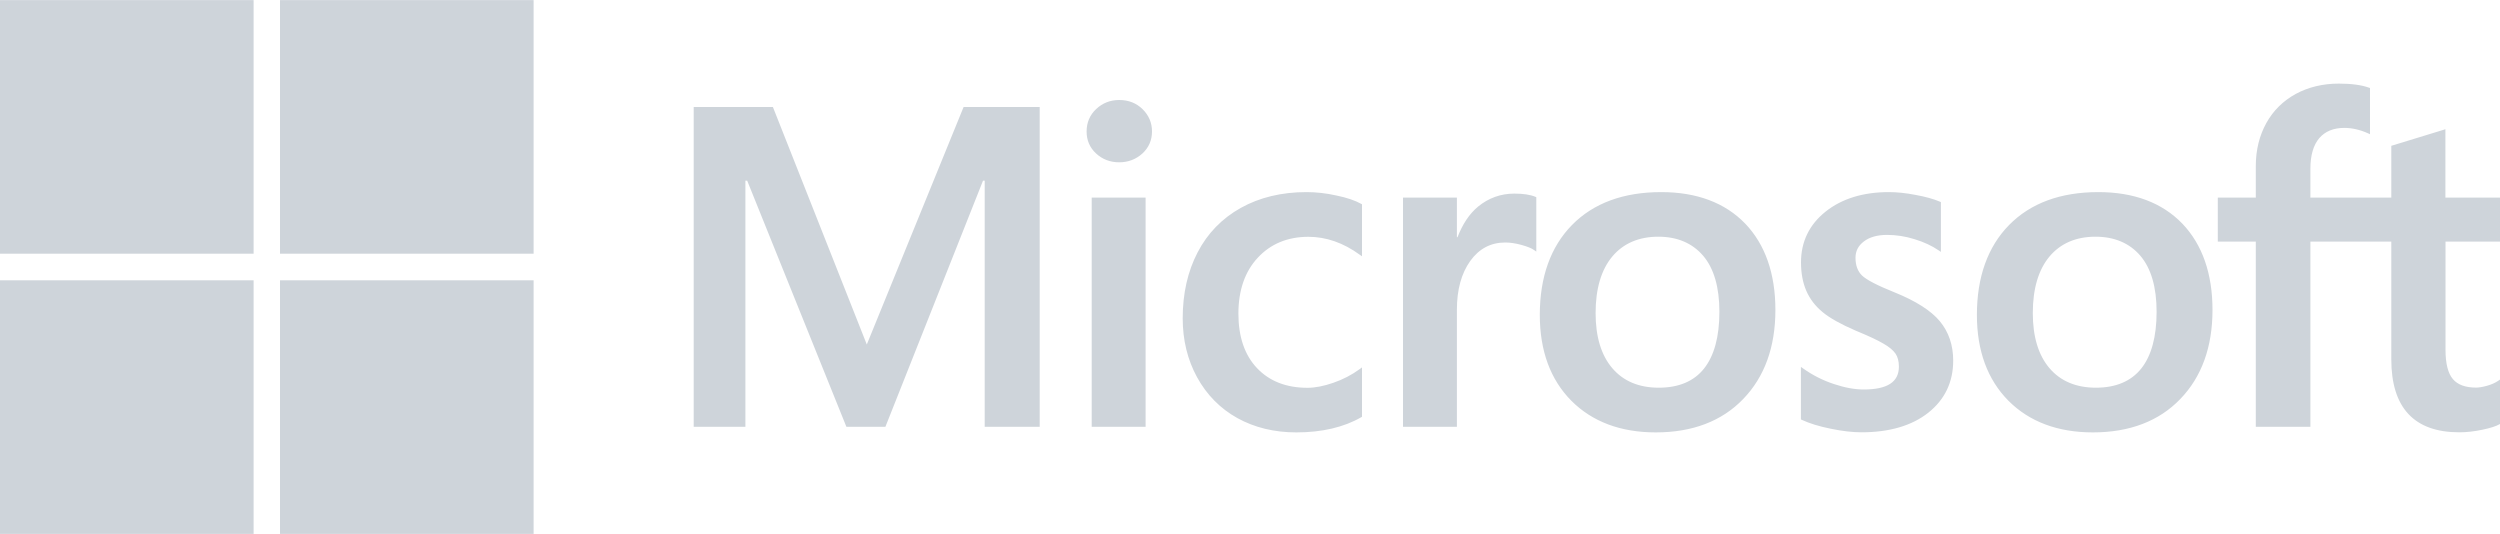
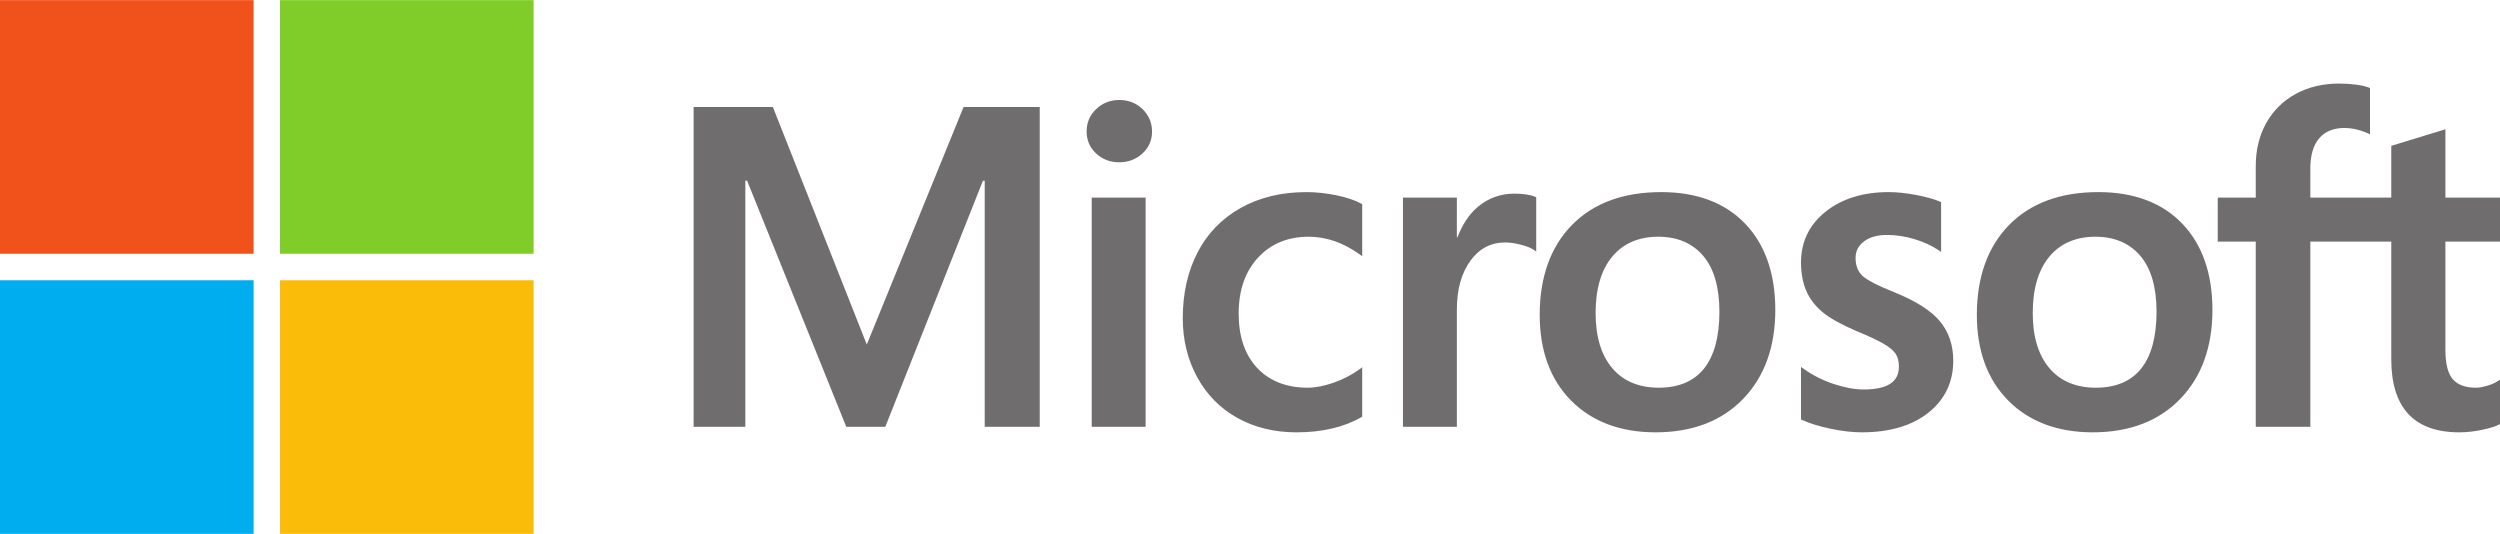
- <svg xmlns="http://www.w3.org/2000/svg" version="1.1" id="Layer_1" x="0px" y="0px" viewBox="0 0 2500 534" style="enable-background:new 0 0 2500 534;" xml:space="preserve">
-   <style type="text/css">
- 	.st0{fill:#CED4DA;}
- </style>
-   <path class="st0" d="M2500,241.6v-44h-54.6v-68.4l-1.8,0.6l-51.3,15.7l-1,0.3v51.8h-80.9v-28.9c0-13.4,3-23.7,8.9-30.6  c5.9-6.8,14.3-10.2,25-10.2c7.7,0,15.7,1.8,23.7,5.4l2,0.9V88l-0.9-0.3c-7.5-2.7-17.7-4.1-30.3-4.1c-15.9,0-30.4,3.5-43,10.3  c-12.6,6.9-22.6,16.7-29.5,29.2c-6.9,12.5-10.5,26.9-10.5,42.8v31.7h-38v44h38v185.2h54.6V241.6h80.9v117.7c0,48.5,22.9,73,68,73  c7.4,0,15.2-0.9,23.2-2.6c8.1-1.7,13.6-3.5,16.9-5.4l0.7-0.4v-44.4l-2.2,1.5c-3,2-6.7,3.6-11,4.8c-4.3,1.2-8,1.8-10.8,1.8  c-10.6,0-18.4-2.8-23.2-8.5c-4.9-5.7-7.4-15.6-7.4-29.4V241.6H2500L2500,241.6z M2095.9,387.7c-19.8,0-35.4-6.6-46.4-19.5  c-11.1-13-16.7-31.5-16.7-55.1c0-24.3,5.6-43.3,16.7-56.6c11-13.1,26.5-19.8,46-19.8c18.9,0,34,6.4,44.8,19  c10.8,12.6,16.3,31.5,16.3,56.1c0,24.9-5.2,44-15.4,56.8C2131,381.3,2115.8,387.7,2095.9,387.7 M2098.3,192.1  c-37.8,0-67.8,11.1-89.2,32.9c-21.4,21.8-32.2,52.1-32.2,89.9c0,35.9,10.6,64.7,31.5,85.8c20.9,21,49.3,31.7,84.5,31.7  c36.6,0,66.1-11.2,87.4-33.4c21.4-22.1,32.2-52.1,32.2-89c0-36.4-10.2-65.5-30.2-86.4C2162.1,202.7,2133.9,192.1,2098.3,192.1   M1888.8,192.1c-25.7,0-47,6.6-63.2,19.5c-16.3,13-24.6,30.1-24.6,50.8c0,10.8,1.8,20.3,5.3,28.4c3.5,8.1,9,15.3,16.3,21.3  c7.2,6,18.4,12.2,33.2,18.6c12.4,5.1,21.7,9.4,27.6,12.9c5.8,3.3,9.8,6.7,12.1,10c2.2,3.2,3.4,7.6,3.4,13  c0,15.4-11.5,22.9-35.3,22.9c-8.8,0-18.8-1.8-29.8-5.5c-10.9-3.6-21.2-8.8-30.6-15.5l-2.3-1.6v52.5l0.8,0.4  c7.7,3.6,17.5,6.6,28.9,8.9c11.5,2.4,21.9,3.6,30.9,3.6c27.9,0,50.4-6.6,66.8-19.6c16.5-13.1,24.9-30.6,24.9-52.1  c0-15.4-4.5-28.7-13.4-39.4c-8.8-10.6-24.1-20.3-45.4-28.9c-17-6.8-27.9-12.5-32.4-16.8c-4.3-4.2-6.5-10.1-6.5-17.7  c0-6.7,2.7-12,8.3-16.3c5.6-4.3,13.4-6.6,23.2-6.6c9.1,0,18.4,1.4,27.6,4.3c9.2,2.8,17.4,6.6,24.1,11.2l2.2,1.5v-49.8l-0.9-0.4  c-6.3-2.7-14.5-5-24.5-6.8C1905.8,193,1896.7,192.1,1888.8,192.1 M1658.7,387.7c-19.8,0-35.4-6.6-46.4-19.5  c-11.1-13-16.7-31.5-16.7-55.1c0-24.3,5.6-43.3,16.7-56.6c11-13.1,26.5-19.8,46-19.8c18.9,0,34,6.4,44.8,19  c10.8,12.6,16.3,31.5,16.3,56.1c0,24.9-5.2,44-15.4,56.8C1693.9,381.3,1678.7,387.7,1658.7,387.7 M1661.2,192.1  c-37.8,0-67.8,11.1-89.2,32.9c-21.4,21.8-32.2,52.1-32.2,89.9c0,35.9,10.6,64.7,31.5,85.8c20.9,21,49.3,31.7,84.5,31.7  c36.6,0,66.1-11.2,87.4-33.4c21.4-22.1,32.2-52.1,32.2-89c0-36.4-10.2-65.5-30.2-86.4C1725,202.7,1696.7,192.1,1661.2,192.1   M1456.9,237.3v-39.7h-53.9v229.2h53.9V309.6c0-19.9,4.5-36.3,13.4-48.7c8.8-12.2,20.5-18.4,34.9-18.4c4.9,0,10.3,0.8,16.2,2.4  c5.8,1.6,10.1,3.3,12.6,5.1l2.3,1.6v-54.4l-0.9-0.4c-5-2.1-12.1-3.2-21.1-3.2c-13.5,0-25.7,4.4-36.1,12.9  c-9.1,7.5-15.7,17.9-20.7,30.7H1456.9z M1306.4,192.1c-24.7,0-46.8,5.3-65.6,15.8c-18.8,10.5-33.3,25.4-43.2,44.5  c-9.9,19-14.9,41.1-14.9,65.9c0,21.7,4.8,41.5,14.4,59c9.6,17.5,23.2,31.3,40.3,40.8c17.2,9.5,37,14.3,58.9,14.3  c25.6,0,47.5-5.1,65-15.2l0.7-0.4v-49.4l-2.3,1.7c-7.9,5.8-16.8,10.4-26.4,13.7c-9.5,3.3-18.2,5-25.8,5c-21.2,0-38.1-6.6-50.5-19.7  c-12.4-13.1-18.6-31.4-18.6-54.5c0-23.2,6.5-42.1,19.4-55.9c12.8-13.8,29.8-20.9,50.6-20.9c17.7,0,35,6,51.3,17.9l2.3,1.6v-52  l-0.7-0.4c-6.1-3.4-14.5-6.3-24.9-8.4C1326.2,193.2,1316,192.1,1306.4,192.1 M1145.6,197.6h-53.9v229.2h53.9V197.6L1145.6,197.6z   M1119.2,100c-8.9,0-16.6,3-23,9c-6.4,6-9.6,13.6-9.6,22.5c0,8.8,3.2,16.2,9.5,22c6.3,5.8,14,8.8,23.1,8.8c9,0,16.8-3,23.2-8.8  c6.4-5.9,9.6-13.3,9.6-22.1c0-8.6-3.2-16.1-9.4-22.2C1136.4,103.1,1128.6,100,1119.2,100 M984.7,180.7v246.1h55V107h-76.1  l-96.8,237.5L772.9,107h-79.2v319.8h51.7V180.7h1.8l99.2,246.1h39l97.6-246.1L984.7,180.7L984.7,180.7z" />
-   <path class="st0" d="M253.6,253.7H0V0.1h253.6V253.7z" />
-   <path class="st0" d="M533.6,253.7H280V0.1h253.6L533.6,253.7L533.6,253.7z" />
-   <path class="st0" d="M253.6,533.9H0V280.3h253.6V533.9z" />
-   <path class="st0" d="M533.6,533.9H280V280.3h253.6L533.6,533.9L533.6,533.9z" />
+ <svg xmlns="http://www.w3.org/2000/svg" width="2500" height="534" viewBox="0 0 1033.746 220.695">
+   <path d="M1033.746 99.838v-18.18h-22.576V53.395l-.76.234-21.205 6.488-.418.127v21.415h-33.469v-11.93c0-5.555 1.242-9.806 3.69-12.641 2.431-2.801 5.908-4.225 10.343-4.225 3.188 0 6.489.751 9.811 2.232l.833.372V36.321l-.392-.144c-3.099-1.114-7.314-1.675-12.539-1.675-6.585 0-12.568 1.433-17.786 4.273-5.221 2.844-9.328 6.904-12.205 12.066-2.867 5.156-4.322 11.111-4.322 17.701v13.116h-15.72v18.18h15.72v76.589h22.567V99.838h33.469v48.671c0 20.045 9.455 30.203 28.102 30.203 3.064 0 6.289-.359 9.582-1.062 3.352-.722 5.635-1.443 6.979-2.213l.297-.176v-18.348l-.918.607c-1.225.816-2.75 1.483-4.538 1.979-1.796.505-3.296.758-4.458.758-4.368 0-7.6-1.177-9.605-3.5-2.028-2.344-3.057-6.443-3.057-12.177V99.838h22.575zM866.635 160.26c-8.191 0-14.649-2.716-19.2-8.066-4.579-5.377-6.899-13.043-6.899-22.783 0-10.049 2.32-17.914 6.901-23.386 4.554-5.436 10.95-8.195 19.014-8.195 7.825 0 14.054 2.635 18.516 7.836 4.484 5.228 6.76 13.03 6.76 23.196 0 10.291-2.14 18.196-6.36 23.484-4.191 5.248-10.493 7.914-18.732 7.914m1.003-80.885c-15.627 0-28.039 4.579-36.889 13.61-8.844 9.032-13.328 21.531-13.328 37.153 0 14.838 4.377 26.773 13.011 35.468 8.634 8.698 20.384 13.104 34.921 13.104 15.148 0 27.313-4.643 36.159-13.799 8.845-9.146 13.326-21.527 13.326-36.784 0-15.07-4.205-27.094-12.502-35.731-8.301-8.641-19.977-13.021-34.698-13.021m-86.602 0c-10.63 0-19.423 2.719-26.14 8.08-6.758 5.393-10.186 12.466-10.186 21.025 0 4.449.74 8.401 2.196 11.753 1.465 3.363 3.732 6.324 6.744 8.809 2.989 2.465 7.603 5.047 13.717 7.674 5.14 2.115 8.973 3.904 11.408 5.314 2.38 1.382 4.069 2.771 5.023 4.124.927 1.324 1.397 3.136 1.397 5.372 0 6.367-4.768 9.465-14.579 9.465-3.639 0-7.79-.76-12.337-2.258a46.347 46.347 0 0 1-12.634-6.406l-.937-.672v21.727l.344.16c3.193 1.474 7.219 2.717 11.964 3.695 4.736.979 9.039 1.477 12.777 1.477 11.535 0 20.824-2.732 27.602-8.125 6.821-5.43 10.278-12.67 10.278-21.525 0-6.388-1.861-11.866-5.529-16.284-3.643-4.382-9.966-8.405-18.785-11.961-7.026-2.82-11.527-5.161-13.384-6.958-1.79-1.736-2.699-4.191-2.699-7.3 0-2.756 1.122-4.964 3.425-6.752 2.321-1.797 5.552-2.711 9.604-2.711 3.76 0 7.607.594 11.433 1.758 3.823 1.164 7.181 2.723 9.984 4.63l.922.63v-20.61l-.354-.152c-2.586-1.109-5.996-2.058-10.138-2.828-4.123-.765-7.863-1.151-11.116-1.151m-95.157 80.885c-8.189 0-14.649-2.716-19.199-8.066-4.58-5.377-6.896-13.041-6.896-22.783 0-10.049 2.319-17.914 6.901-23.386 4.55-5.436 10.945-8.195 19.013-8.195 7.822 0 14.051 2.635 18.514 7.836 4.485 5.228 6.76 13.03 6.76 23.196 0 10.291-2.141 18.196-6.361 23.484-4.191 5.248-10.49 7.914-18.732 7.914m1.006-80.885c-15.631 0-28.044 4.579-36.889 13.61-8.844 9.032-13.331 21.531-13.331 37.153 0 14.844 4.38 26.773 13.014 35.468 8.634 8.698 20.383 13.104 34.92 13.104 15.146 0 27.314-4.643 36.16-13.799 8.843-9.146 13.326-21.527 13.326-36.784 0-15.07-4.206-27.094-12.505-35.731-8.303-8.641-19.977-13.021-34.695-13.021M602.409 98.07V81.658h-22.292v94.767h22.292v-48.477c0-8.243 1.869-15.015 5.557-20.13 3.641-5.054 8.493-7.615 14.417-7.615 2.008 0 4.262.331 6.703.986 2.416.651 4.166 1.358 5.198 2.102l.937.679V81.496l-.361-.155c-2.076-.882-5.013-1.327-8.729-1.327-5.602 0-10.615 1.8-14.909 5.344-3.769 3.115-6.493 7.386-8.576 12.712h-.237zm-62.213-18.695c-10.227 0-19.349 2.193-27.108 6.516-7.775 4.333-13.788 10.519-17.879 18.385-4.073 7.847-6.141 17.013-6.141 27.235 0 8.954 2.005 17.171 5.968 24.413 3.965 7.254 9.577 12.929 16.681 16.865 7.094 3.931 15.293 5.924 24.371 5.924 10.594 0 19.639-2.118 26.891-6.295l.293-.168v-20.423l-.937.684c-3.285 2.393-6.956 4.303-10.906 5.679-3.94 1.375-7.532 2.07-10.682 2.07-8.747 0-15.769-2.737-20.866-8.133-5.108-5.403-7.698-12.99-7.698-22.537 0-9.607 2.701-17.389 8.024-23.131 5.307-5.725 12.342-8.629 20.908-8.629 7.327 0 14.467 2.481 21.222 7.381l.935.679V84.371l-.302-.17c-2.542-1.423-6.009-2.598-10.313-3.489-4.286-.889-8.478-1.337-12.461-1.337m-66.481 2.284h-22.292v94.766h22.292V81.659zm-10.918-40.371c-3.669 0-6.869 1.249-9.498 3.724-2.64 2.482-3.979 5.607-3.979 9.295 0 3.63 1.323 6.698 3.938 9.114 2.598 2.409 5.808 3.63 9.54 3.63 3.731 0 6.953-1.221 9.582-3.626 2.646-2.42 3.988-5.487 3.988-9.118 0-3.559-1.306-6.652-3.879-9.195-2.571-2.538-5.833-3.824-9.692-3.824m-55.62 33.379v101.758h22.75V44.189H398.44l-40.022 98.221-38.839-98.221H286.81v132.235h21.379V74.657h.734l41.013 101.768h16.134l40.373-101.758h.734z" fill="#706d6e" />
+   <path d="M104.868 104.868H0V0h104.868v104.868z" fill="#f1511b" />
+   <path d="M220.654 104.868H115.788V0h104.866v104.868z" fill="#80cc28" />
+   <path d="M104.865 220.695H0V115.828h104.865v104.867z" fill="#00adef" />
+   <path d="M220.654 220.695H115.788V115.828h104.866v104.867z" fill="#fbbc09" />
</svg>
